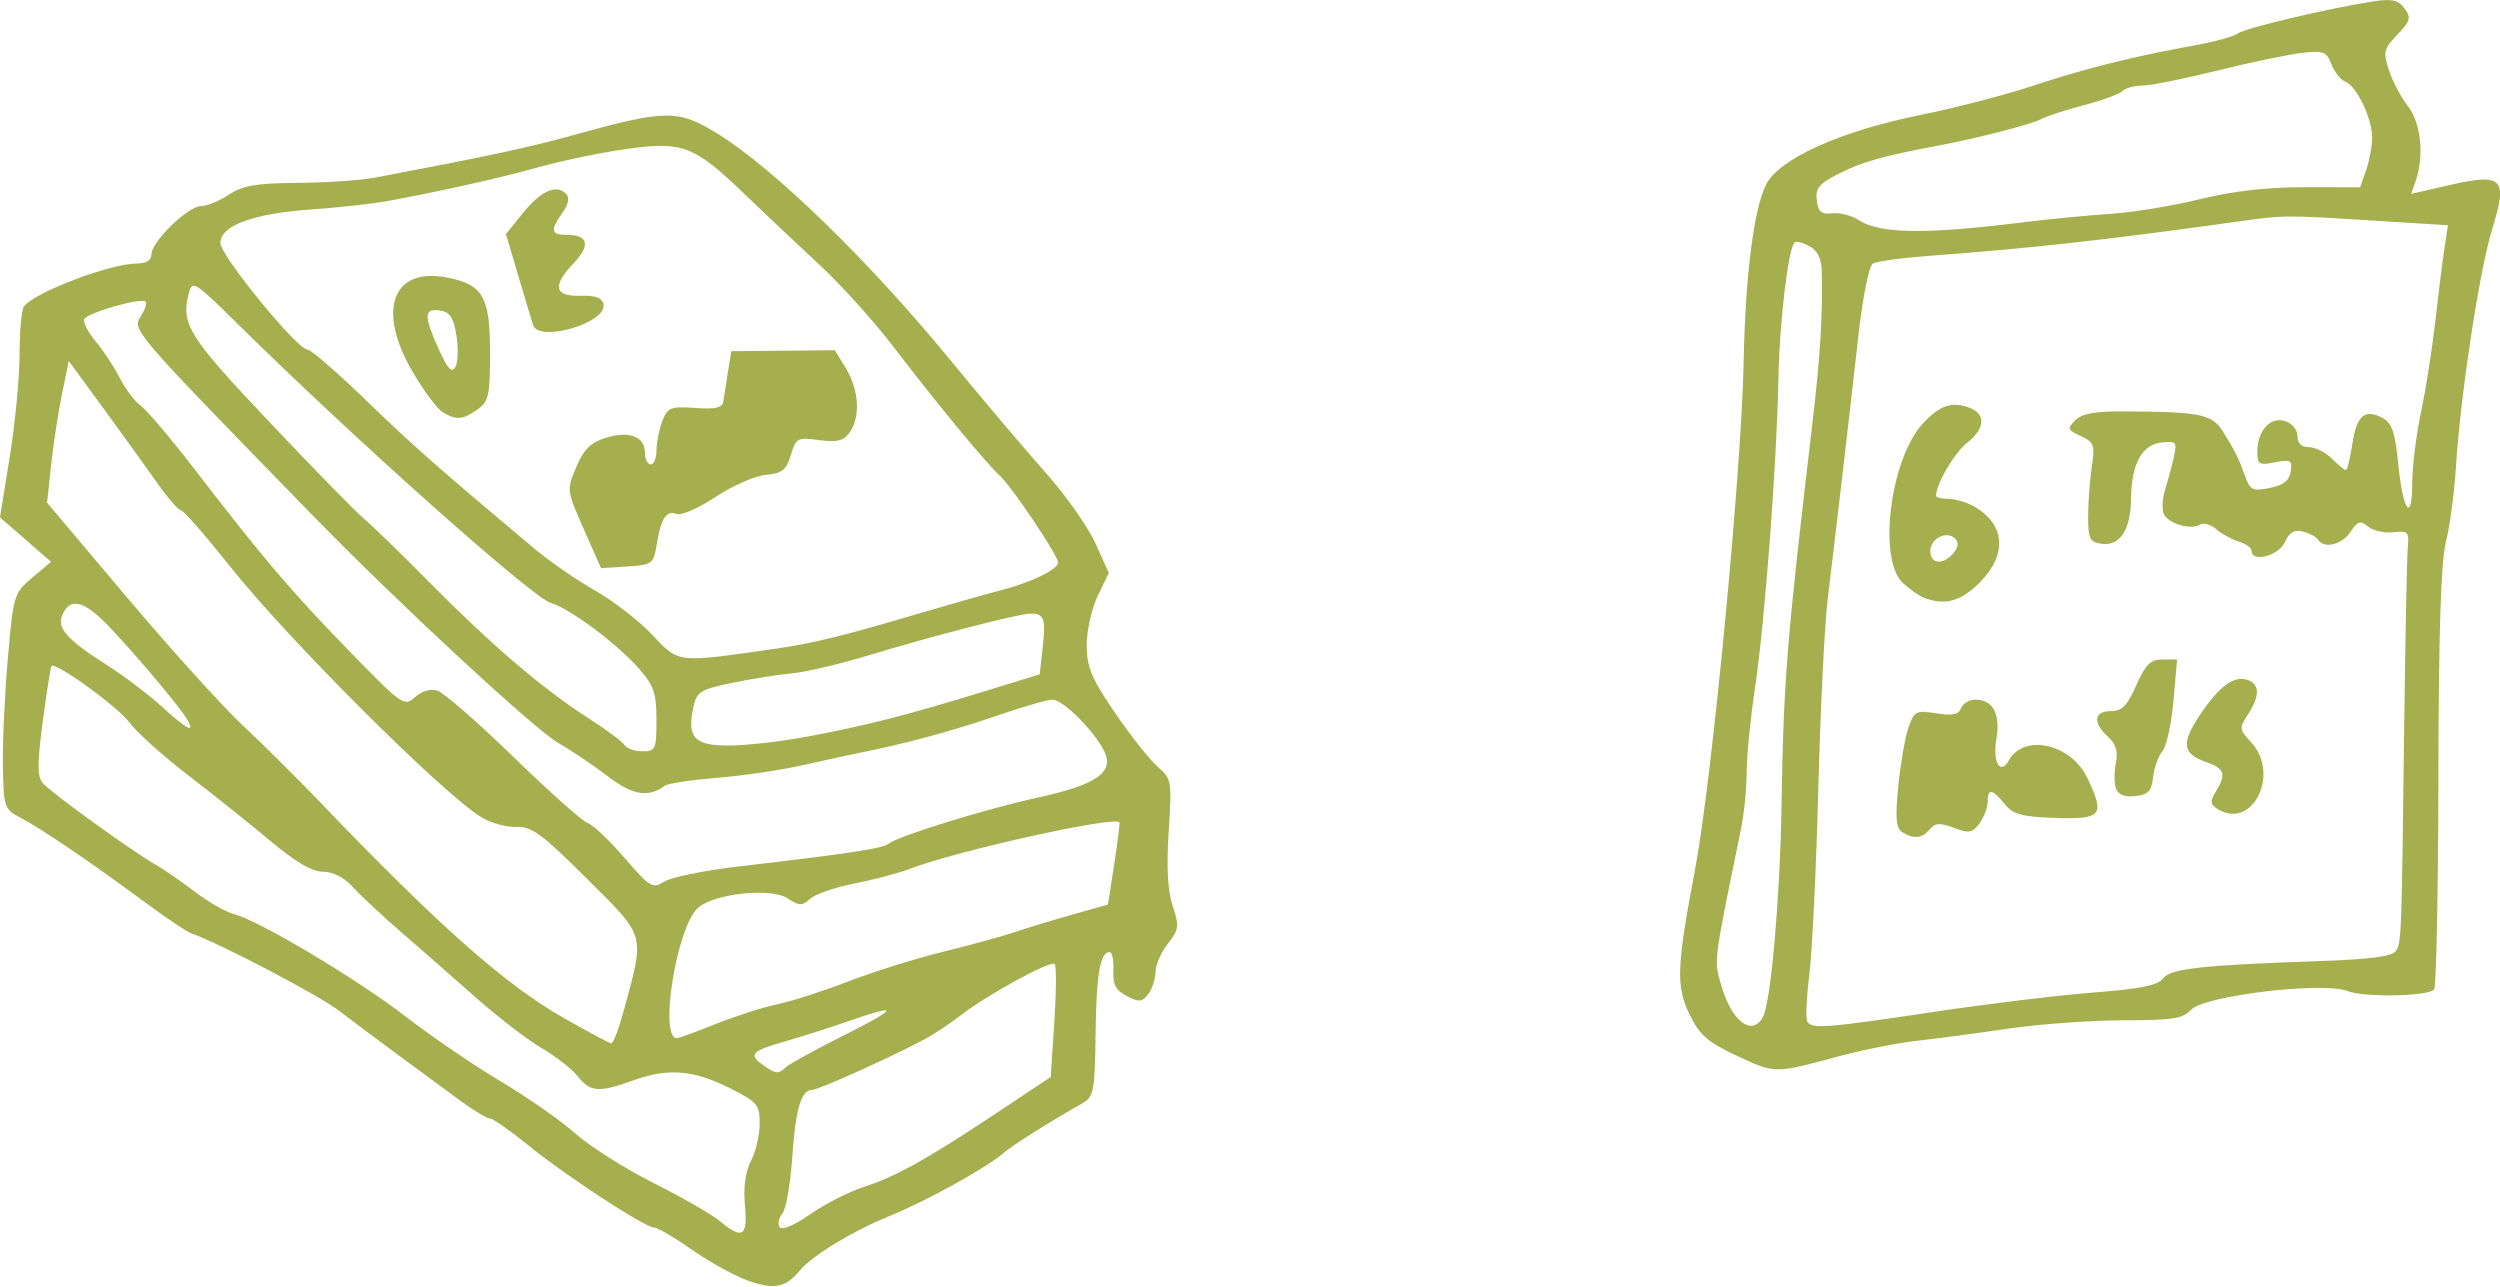
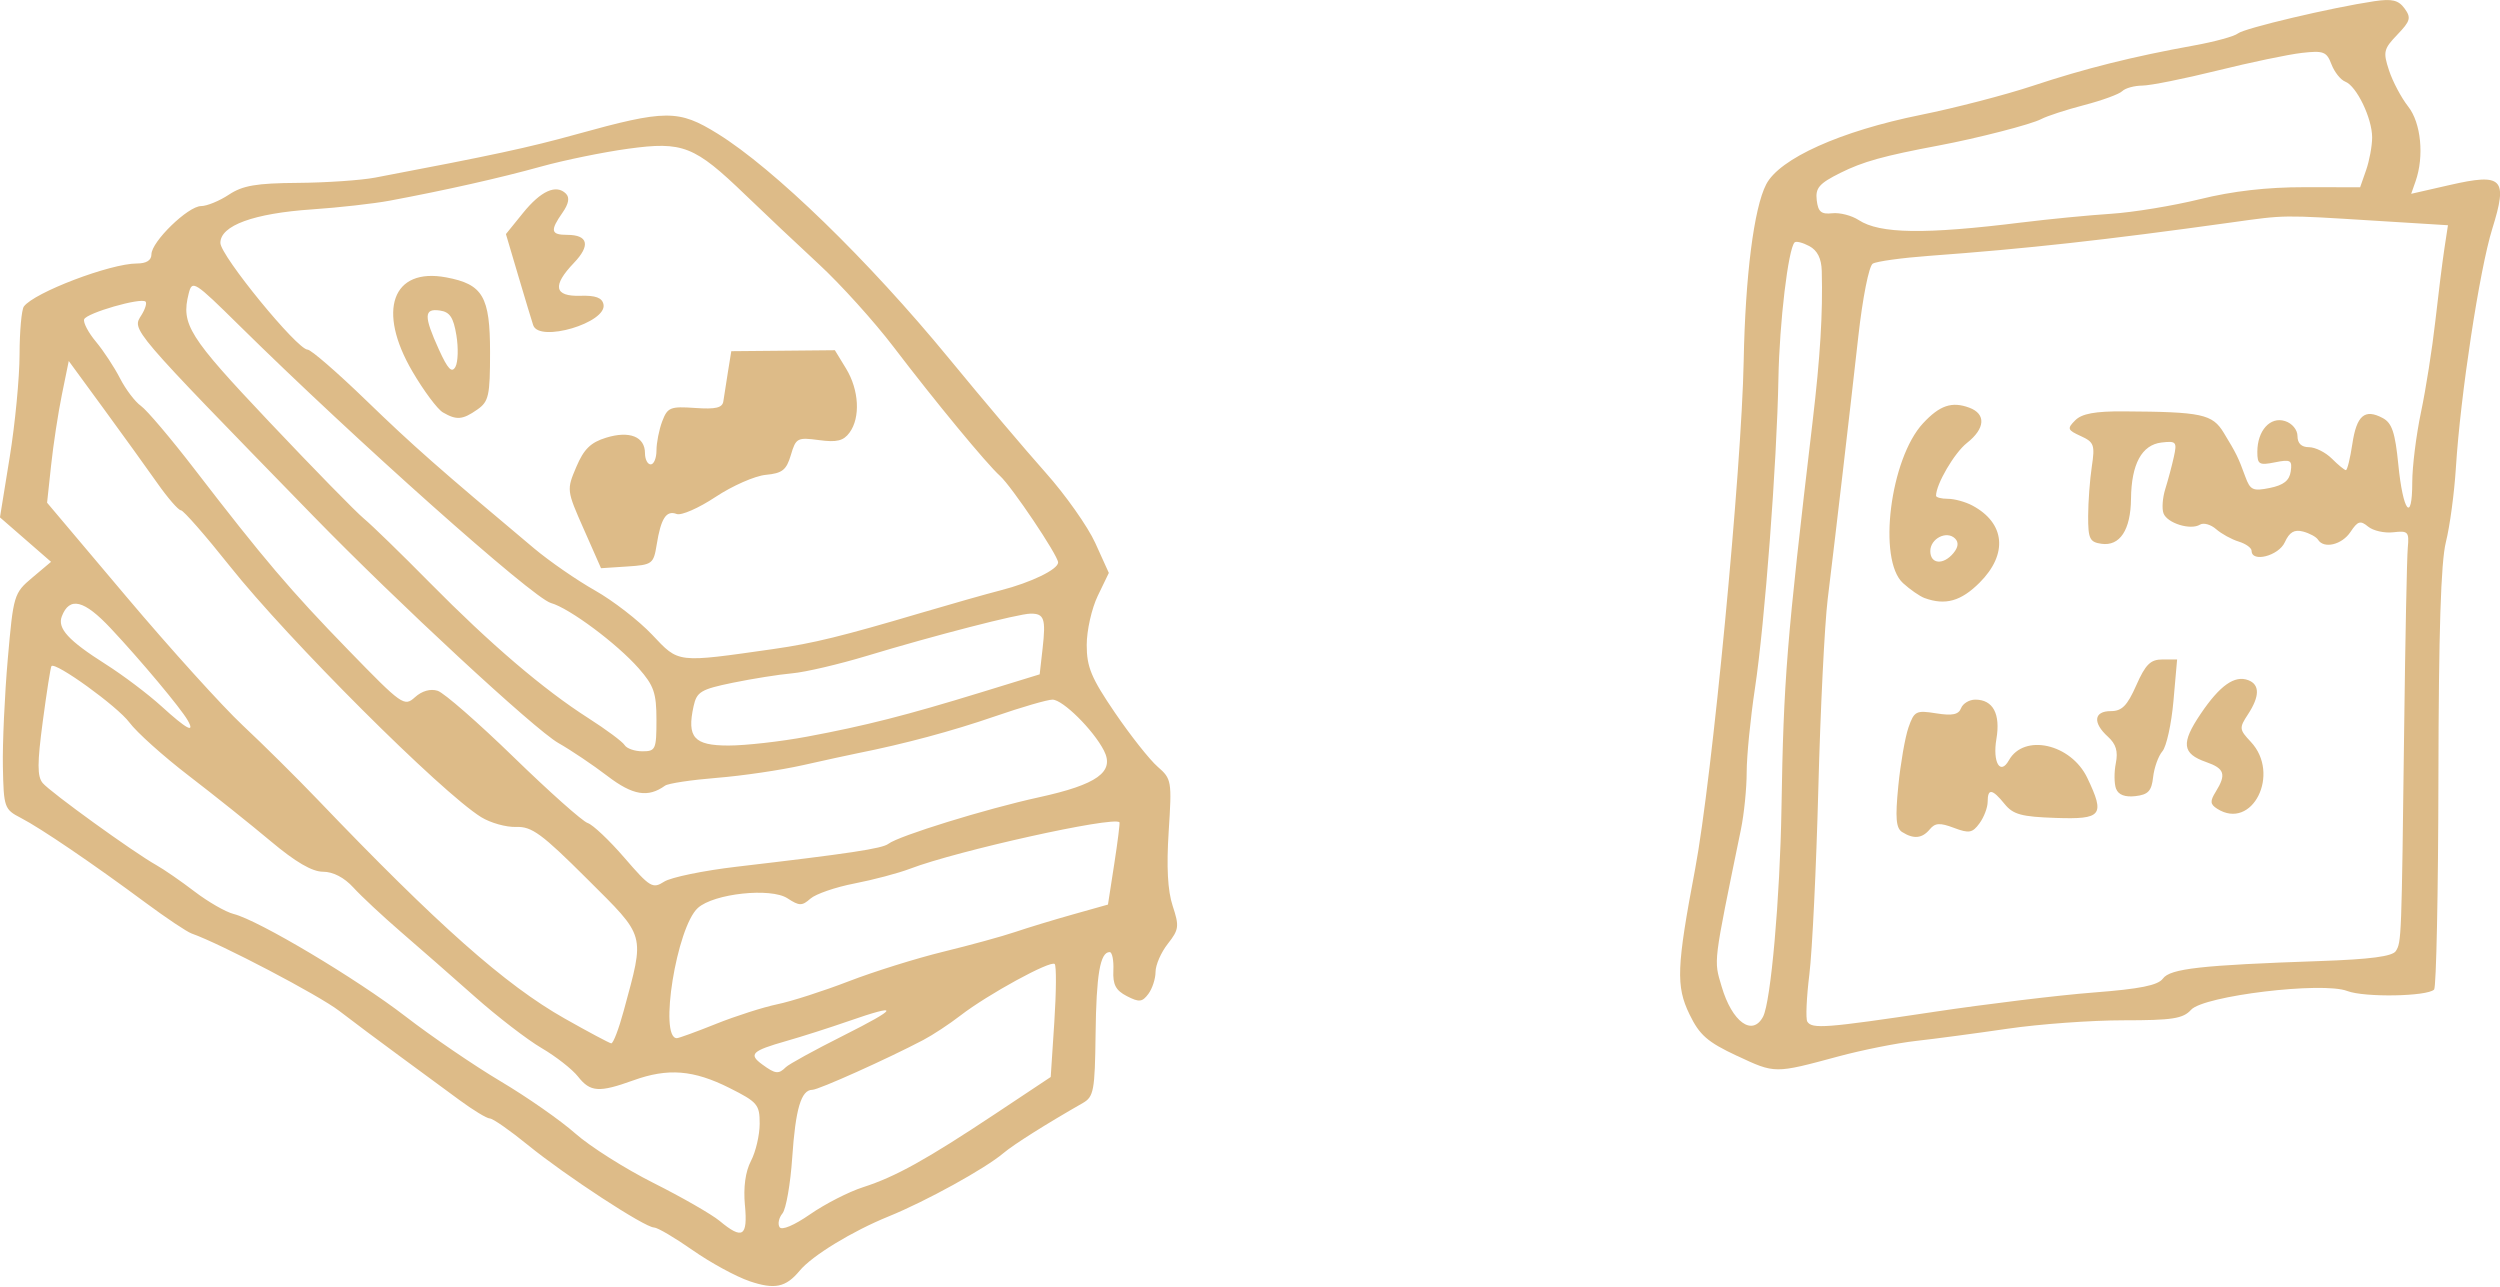
<svg xmlns="http://www.w3.org/2000/svg" width="115.279mm" height="59.301mm" viewBox="0 0 115.279 59.301" version="1.1" id="svg8">
  <defs id="defs2" />
  <g id="layer1" transform="translate(-64.28188,-93.37905)">
    <g id="g847">
-       <path style="fill:#a6af4d;stroke-width:0.265" d="m 98.846,152.457 c -0.621,-0.21 -1.802,-0.853 -2.624,-1.429 -0.822,-0.576 -1.623,-1.047 -1.781,-1.047 -0.424,-6e-5 -4.093,-2.399 -5.819,-3.805 -0.825,-0.672 -1.614,-1.222 -1.752,-1.222 -0.139,0 -0.776,-0.387 -1.416,-0.86 -0.64,-0.473 -1.895,-1.396 -2.789,-2.051 -0.894,-0.655 -2.127,-1.578 -2.741,-2.05 -0.936,-0.721 -5.453,-3.09 -6.805,-3.568 -0.218,-0.077 -1.171,-0.714 -2.117,-1.415 -2.452,-1.817 -4.839,-3.439 -5.758,-3.915 -0.763,-0.395 -0.792,-0.477 -0.829,-2.362 -0.021,-1.074 0.081,-3.311 0.226,-4.971 0.258,-2.952 0.283,-3.034 1.129,-3.747 l 0.866,-0.729 -1.178,-1.025 -1.178,-1.025 0.45,-2.781 c 0.248,-1.529 0.452,-3.657 0.454,-4.729 0.002,-1.072 0.092,-2.067 0.198,-2.213 0.475,-0.647 3.989,-1.984 5.213,-1.984 0.438,0 0.67,-0.147 0.67,-0.423 0,-0.582 1.688,-2.222 2.289,-2.224 0.269,-9.5e-4 0.847,-0.238 1.283,-0.527 0.638,-0.422 1.262,-0.529 3.175,-0.543 1.31,-0.01 2.917,-0.119 3.572,-0.244 5.446,-1.035 7.065,-1.383 9.26,-1.992 4.141,-1.148 4.723,-1.151 6.528,-0.033 2.601,1.611 6.958,5.844 10.67,10.365 1.528,1.861 3.53,4.227 4.449,5.258 0.919,1.03 1.952,2.494 2.296,3.252 l 0.625,1.379 -0.51,1.056 c -0.281,0.581 -0.51,1.601 -0.51,2.268 0,1.017 0.21,1.52 1.301,3.122 0.716,1.05 1.601,2.17 1.968,2.489 0.646,0.562 0.662,0.653 0.511,2.985 -0.106,1.637 -0.047,2.734 0.184,3.435 0.31,0.939 0.29,1.093 -0.225,1.747 -0.311,0.395 -0.565,0.977 -0.565,1.293 0,0.316 -0.149,0.774 -0.331,1.018 -0.284,0.38 -0.425,0.394 -0.992,0.102 -0.513,-0.265 -0.653,-0.53 -0.622,-1.186 0.021,-0.465 -0.055,-0.845 -0.17,-0.845 -0.441,0 -0.617,1.026 -0.65,3.785 -0.032,2.604 -0.084,2.887 -0.588,3.175 -1.698,0.97 -3.192,1.913 -3.658,2.308 -0.845,0.717 -3.568,2.218 -5.292,2.919 -1.684,0.684 -3.532,1.811 -4.107,2.505 -0.64,0.771 -1.15,0.878 -2.314,0.484 z m -0.215,-3.498 c -0.076,-0.837 0.022,-1.555 0.281,-2.051 0.219,-0.42 0.399,-1.19 0.4,-1.712 0.002,-0.88 -0.099,-0.999 -1.387,-1.646 -1.667,-0.836 -2.839,-0.93 -4.432,-0.356 -1.594,0.575 -1.991,0.547 -2.56,-0.175 -0.265,-0.337 -1.021,-0.928 -1.68,-1.313 -0.659,-0.386 -2.041,-1.45 -3.072,-2.365 -1.031,-0.915 -2.565,-2.259 -3.408,-2.986 -0.843,-0.728 -1.832,-1.65 -2.197,-2.051 -0.42,-0.46 -0.934,-0.728 -1.399,-0.728 -0.501,0 -1.266,-0.446 -2.404,-1.401 -0.918,-0.77 -2.624,-2.134 -3.792,-3.03 -1.168,-0.896 -2.397,-1.999 -2.732,-2.451 -0.547,-0.74 -3.418,-2.815 -3.595,-2.599 -0.04,0.049 -0.219,1.194 -0.399,2.545 -0.258,1.934 -0.259,2.54 -0.005,2.846 0.349,0.42 4.201,3.203 5.236,3.782 0.348,0.195 1.144,0.744 1.769,1.222 0.625,0.477 1.435,0.943 1.8,1.034 1.15,0.289 5.675,2.987 7.934,4.73 1.193,0.921 3.165,2.266 4.381,2.989 1.216,0.722 2.764,1.803 3.44,2.402 0.676,0.599 2.3,1.627 3.61,2.285 1.31,0.658 2.679,1.444 3.043,1.746 1.058,0.88 1.302,0.73 1.17,-0.719 z m 5.445,-0.835 c 1.497,-0.481 2.916,-1.269 6.121,-3.398 l 2.535,-1.685 0.166,-2.531 c 0.091,-1.392 0.099,-2.597 0.018,-2.679 -0.184,-0.184 -3.088,1.403 -4.342,2.372 -0.509,0.394 -1.283,0.904 -1.72,1.133 -1.653,0.869 -4.83,2.296 -5.112,2.296 -0.518,0 -0.777,0.872 -0.93,3.132 -0.082,1.213 -0.285,2.369 -0.45,2.568 -0.165,0.199 -0.226,0.484 -0.134,0.632 0.1,0.161 0.669,-0.079 1.412,-0.594 0.685,-0.475 1.781,-1.036 2.436,-1.246 z m -3.559,-5.535 c 0.138,-0.137 1.323,-0.788 2.633,-1.446 2.594,-1.303 2.671,-1.517 0.24,-0.671 -0.859,0.299 -2.14,0.708 -2.847,0.909 -1.598,0.455 -1.757,0.611 -1.112,1.082 0.605,0.442 0.751,0.459 1.087,0.126 z m -7.476,-2.595 c 0.979,-3.616 1.05,-3.359 -1.688,-6.089 -2.089,-2.083 -2.55,-2.421 -3.268,-2.394 -0.46,0.017 -1.187,-0.187 -1.617,-0.453 -1.842,-1.144 -8.903,-8.195 -11.585,-11.569 -1.128,-1.419 -2.145,-2.58 -2.259,-2.58 -0.114,0 -0.606,-0.566 -1.091,-1.257 -0.486,-0.691 -1.603,-2.24 -2.482,-3.442 l -1.599,-2.185 -0.315,1.544 c -0.173,0.849 -0.398,2.319 -0.499,3.267 l -0.185,1.724 3.664,4.342 c 2.015,2.388 4.428,5.056 5.361,5.929 0.933,0.873 2.481,2.407 3.44,3.408 5.548,5.796 8.665,8.559 11.4,10.105 1.091,0.617 2.058,1.133 2.148,1.146 0.09,0.014 0.349,-0.66 0.575,-1.496 z m 4.262,0.596 c 0.908,-0.363 2.179,-0.769 2.823,-0.903 0.645,-0.133 2.125,-0.609 3.289,-1.058 1.164,-0.449 3.129,-1.063 4.366,-1.365 1.237,-0.302 2.725,-0.711 3.307,-0.908 0.582,-0.197 1.784,-0.563 2.671,-0.812 l 1.613,-0.454 0.29,-1.874 c 0.16,-1.031 0.267,-1.896 0.24,-1.922 -0.297,-0.281 -7.478,1.313 -9.652,2.142 -0.54,0.206 -1.696,0.513 -2.569,0.682 -0.873,0.169 -1.786,0.484 -2.028,0.698 -0.389,0.344 -0.514,0.342 -1.058,-0.014 -0.77,-0.504 -3.399,-0.221 -4.134,0.445 -0.977,0.884 -1.803,6.004 -0.969,6.004 0.089,0 0.905,-0.297 1.813,-0.661 z m 0.953,-7.246 c 5.213,-0.61 6.705,-0.835 6.991,-1.055 0.478,-0.368 4.498,-1.611 6.935,-2.144 2.698,-0.59 3.51,-1.173 3.003,-2.158 -0.491,-0.955 -1.898,-2.347 -2.372,-2.347 -0.232,0 -1.429,0.348 -2.66,0.773 -1.965,0.678 -4.173,1.271 -6.34,1.702 -0.364,0.072 -1.492,0.319 -2.508,0.547 -1.016,0.229 -2.802,0.492 -3.969,0.585 -1.167,0.093 -2.241,0.255 -2.387,0.36 -0.786,0.566 -1.488,0.449 -2.658,-0.445 -0.666,-0.509 -1.685,-1.194 -2.265,-1.523 -1.086,-0.617 -7.422,-6.486 -11.294,-10.461 -8.551,-8.78 -8.368,-8.566 -7.925,-9.274 0.17,-0.272 0.254,-0.55 0.187,-0.616 -0.205,-0.203 -2.735,0.527 -2.832,0.817 -0.05,0.149 0.195,0.614 0.545,1.032 0.349,0.418 0.848,1.178 1.109,1.687 0.26,0.509 0.696,1.083 0.967,1.274 0.271,0.192 1.381,1.501 2.465,2.91 3.197,4.154 4.418,5.59 7.11,8.36 2.469,2.54 2.565,2.608 3.061,2.159 0.32,-0.289 0.712,-0.4 1.044,-0.295 0.292,0.093 1.872,1.472 3.51,3.065 1.638,1.593 3.172,2.958 3.408,3.033 0.236,0.075 0.998,0.796 1.694,1.602 1.181,1.368 1.303,1.442 1.834,1.101 0.313,-0.2 1.819,-0.511 3.347,-0.689 z m -3.704,-6.769 c 0,-1.238 -0.117,-1.58 -0.815,-2.374 -1.005,-1.144 -3.202,-2.78 -4.051,-3.016 -0.835,-0.232 -9.037,-7.536 -14.368,-12.795 -2.084,-2.056 -2.175,-2.113 -2.336,-1.472 -0.357,1.421 -0.012,1.969 3.71,5.906 2.037,2.155 4.002,4.164 4.366,4.465 0.364,0.301 1.733,1.632 3.043,2.96 2.797,2.834 5.238,4.92 7.313,6.246 0.821,0.525 1.572,1.083 1.669,1.241 0.097,0.158 0.468,0.287 0.823,0.287 0.606,0 0.646,-0.089 0.646,-1.446 z m 6.94,0.773 c 2.693,-0.503 4.575,-0.982 8.047,-2.049 l 2.684,-0.825 0.136,-1.203 c 0.154,-1.367 0.072,-1.602 -0.557,-1.596 -0.554,0.005 -4.429,1.004 -7.552,1.948 -1.288,0.389 -2.836,0.751 -3.44,0.804 -0.604,0.053 -1.837,0.249 -2.74,0.435 -1.472,0.303 -1.659,0.416 -1.806,1.082 -0.316,1.438 0.017,1.813 1.608,1.813 0.788,0 2.417,-0.184 3.62,-0.409 z m -28.556,-0.756 c -0.318,-0.558 -2.167,-2.767 -3.545,-4.236 -1.234,-1.316 -1.904,-1.48 -2.259,-0.555 -0.212,0.554 0.301,1.114 2.02,2.204 0.8,0.507 1.959,1.381 2.574,1.941 1.167,1.062 1.569,1.277 1.21,0.646 z m 27.04,-3.29 c 1.797,-0.256 3.147,-0.587 6.747,-1.653 1.382,-0.409 3.049,-0.882 3.704,-1.05 1.402,-0.36 2.646,-0.964 2.646,-1.285 0,-0.318 -2.143,-3.509 -2.681,-3.992 -0.615,-0.552 -2.99,-3.431 -4.912,-5.953 -0.887,-1.164 -2.429,-2.872 -3.426,-3.795 -0.997,-0.923 -2.528,-2.366 -3.401,-3.208 -2.352,-2.266 -2.879,-2.474 -5.403,-2.129 -1.143,0.156 -2.95,0.526 -4.016,0.822 -1.908,0.529 -4.387,1.087 -6.986,1.574 -0.728,0.136 -2.335,0.317 -3.572,0.401 -2.697,0.183 -4.234,0.745 -4.232,1.546 0.001,0.587 3.544,4.921 4.022,4.921 0.155,0 1.366,1.05 2.693,2.334 2.169,2.099 3.358,3.146 7.745,6.826 0.715,0.6 1.98,1.474 2.812,1.944 0.832,0.47 2.019,1.388 2.637,2.042 1.249,1.32 1.091,1.301 5.622,0.656 z m -8.776,-5.524 c -0.791,-1.79 -0.793,-1.81 -0.344,-2.868 0.349,-0.823 0.663,-1.13 1.377,-1.349 1.079,-0.331 1.79,-0.047 1.79,0.716 0,0.284 0.119,0.516 0.265,0.516 0.146,0 0.265,-0.29 0.265,-0.644 0,-0.354 0.12,-0.959 0.266,-1.345 0.244,-0.641 0.372,-0.693 1.514,-0.613 0.954,0.067 1.261,-0.006 1.304,-0.309 0.031,-0.218 0.126,-0.827 0.211,-1.353 l 0.155,-0.956 2.388,-0.022 2.388,-0.023 0.516,0.846 c 0.6,0.985 0.67,2.257 0.161,2.953 -0.28,0.382 -0.584,0.457 -1.409,0.346 -0.997,-0.134 -1.066,-0.098 -1.297,0.687 -0.204,0.693 -0.394,0.843 -1.157,0.915 -0.502,0.048 -1.545,0.507 -2.318,1.02 -0.773,0.513 -1.579,0.866 -1.791,0.785 -0.477,-0.183 -0.725,0.196 -0.92,1.407 -0.145,0.897 -0.2,0.938 -1.359,1.014 l -1.209,0.079 -0.796,-1.803 z m -6.496,-5.383 c -0.251,-0.146 -0.882,-0.993 -1.402,-1.881 -1.65,-2.814 -0.934,-4.811 1.557,-4.344 1.69,0.317 2.02,0.881 2.02,3.449 0,2.009 -0.059,2.276 -0.588,2.646 -0.679,0.475 -0.956,0.498 -1.587,0.13 z m 0.623,-3.555 c -0.136,-0.828 -0.303,-1.077 -0.766,-1.143 -0.735,-0.105 -0.743,0.255 -0.039,1.804 0.41,0.901 0.594,1.094 0.76,0.794 0.121,-0.218 0.141,-0.873 0.045,-1.455 z m 3.542,-0.463 c -0.061,-0.182 -0.369,-1.202 -0.685,-2.267 l -0.573,-1.937 0.788,-0.974 c 0.826,-1.021 1.531,-1.338 1.98,-0.889 0.18,0.18 0.127,0.467 -0.16,0.877 -0.581,0.829 -0.539,1.022 0.218,1.022 0.966,0 1.083,0.485 0.309,1.293 -1.008,1.052 -0.911,1.553 0.293,1.516 0.709,-0.022 1.008,0.089 1.071,0.397 0.173,0.843 -2.967,1.776 -3.24,0.962 z m 55.51,33.69 c -1.365,-0.64 -1.728,-0.957 -2.192,-1.916 -0.63,-1.3 -0.596,-2.169 0.261,-6.705 0.778,-4.119 2.144,-18.407 2.238,-23.416 0.074,-3.929 0.472,-7.057 1.037,-8.149 0.617,-1.194 3.428,-2.457 7.132,-3.205 1.579,-0.319 3.901,-0.921 5.159,-1.339 2.417,-0.801 4.615,-1.351 7.448,-1.863 0.946,-0.171 1.852,-0.42 2.014,-0.553 0.294,-0.241 4.335,-1.196 6.294,-1.487 0.815,-0.121 1.108,-0.05 1.39,0.335 0.313,0.428 0.271,0.578 -0.333,1.208 -0.633,0.661 -0.665,0.796 -0.382,1.652 0.169,0.513 0.566,1.261 0.882,1.663 0.594,0.755 0.745,2.295 0.34,3.449 l -0.202,0.575 1.774,-0.405 c 2.454,-0.56 2.692,-0.315 1.964,2.023 -0.586,1.882 -1.469,7.684 -1.675,10.999 -0.073,1.169 -0.28,2.717 -0.462,3.44 -0.232,0.923 -0.334,4.159 -0.345,10.882 -0.008,5.263 -0.098,9.652 -0.199,9.754 -0.32,0.321 -3.221,0.37 -4.003,0.067 -1.14,-0.441 -6.617,0.217 -7.203,0.866 -0.37,0.409 -0.857,0.485 -3.123,0.485 -1.476,-10e-6 -3.875,0.174 -5.33,0.387 -1.455,0.213 -3.36,0.467 -4.233,0.564 -0.873,0.098 -2.48,0.418 -3.572,0.713 -2.96,0.799 -2.918,0.799 -4.678,-0.026 z m 1.201,-1.808 c 0.357,-0.673 0.781,-5.47 0.848,-9.591 0.098,-5.988 0.23,-7.63 1.437,-17.859 0.353,-2.991 0.473,-4.971 0.421,-6.936 -0.015,-0.576 -0.201,-0.946 -0.574,-1.146 -0.303,-0.162 -0.608,-0.239 -0.678,-0.17 -0.294,0.294 -0.7,3.696 -0.746,6.267 -0.071,3.908 -0.632,11.308 -1.083,14.299 -0.21,1.389 -0.381,3.129 -0.381,3.866 0,0.738 -0.119,1.923 -0.265,2.634 -1.293,6.303 -1.256,6 -0.89,7.245 0.481,1.639 1.419,2.321 1.912,1.39 z m 7.843,-0.216 c 2.474,-0.371 5.8,-0.775 7.392,-0.897 2.147,-0.165 2.974,-0.331 3.201,-0.642 0.337,-0.462 1.763,-0.621 7.239,-0.809 2.322,-0.08 3.345,-0.214 3.502,-0.461 0.26,-0.41 0.265,-0.529 0.385,-10.27 0.051,-4.147 0.126,-7.898 0.167,-8.334 0.068,-0.728 0.012,-0.787 -0.668,-0.707 -0.408,0.048 -0.93,-0.07 -1.161,-0.261 -0.356,-0.295 -0.478,-0.259 -0.812,0.244 -0.394,0.594 -1.23,0.794 -1.499,0.359 -0.079,-0.128 -0.391,-0.297 -0.692,-0.376 -0.402,-0.105 -0.626,0.027 -0.84,0.497 -0.285,0.625 -1.53,0.945 -1.53,0.394 0,-0.136 -0.268,-0.328 -0.595,-0.428 -0.327,-0.1 -0.796,-0.358 -1.042,-0.573 -0.245,-0.215 -0.58,-0.309 -0.743,-0.208 -0.433,0.268 -1.507,-0.064 -1.681,-0.518 -0.083,-0.215 -0.046,-0.722 0.081,-1.127 0.127,-0.404 0.305,-1.071 0.395,-1.481 0.152,-0.691 0.11,-0.74 -0.567,-0.661 -0.912,0.106 -1.393,0.993 -1.409,2.598 -0.015,1.435 -0.513,2.192 -1.363,2.072 -0.542,-0.077 -0.616,-0.231 -0.613,-1.278 0.002,-0.655 0.078,-1.683 0.169,-2.286 0.15,-0.993 0.103,-1.124 -0.509,-1.403 -0.617,-0.281 -0.639,-0.344 -0.254,-0.729 0.305,-0.305 0.917,-0.418 2.226,-0.41 3.624,0.022 4.096,0.123 4.623,0.991 0.584,0.96 0.666,1.128 0.992,2.021 0.227,0.621 0.351,0.678 1.132,0.519 0.633,-0.129 0.901,-0.341 0.962,-0.761 0.075,-0.52 -0.003,-0.565 -0.728,-0.42 -0.728,0.146 -0.812,0.096 -0.812,-0.482 0,-0.98 0.592,-1.639 1.277,-1.421 0.329,0.104 0.575,0.401 0.575,0.694 0,0.335 0.183,0.511 0.529,0.511 0.291,0 0.767,0.238 1.058,0.529 0.291,0.291 0.581,0.529 0.645,0.529 0.064,0 0.198,-0.545 0.298,-1.212 0.197,-1.316 0.572,-1.633 1.402,-1.189 0.425,0.228 0.571,0.664 0.717,2.143 0.215,2.181 0.643,2.726 0.643,0.82 0,-0.727 0.182,-2.187 0.405,-3.245 0.223,-1.058 0.519,-2.941 0.658,-4.184 0.139,-1.243 0.328,-2.748 0.418,-3.343 l 0.165,-1.083 -3.403,-0.211 c -4.283,-0.266 -4.06,-0.269 -6.578,0.082 -5.846,0.814 -9.409,1.208 -13.936,1.54 -1.262,0.093 -2.435,0.255 -2.607,0.361 -0.175,0.108 -0.466,1.573 -0.663,3.336 -0.403,3.602 -1.038,9.049 -1.415,12.139 -0.142,1.164 -0.336,5.093 -0.431,8.731 -0.095,3.638 -0.281,7.491 -0.413,8.562 -0.132,1.071 -0.175,2.054 -0.095,2.183 0.214,0.347 0.855,0.297 5.802,-0.444 z m -1.426,-8.293 c -0.288,-0.182 -0.327,-0.643 -0.182,-2.122 0.102,-1.039 0.314,-2.255 0.469,-2.702 0.265,-0.759 0.349,-0.802 1.278,-0.654 0.745,0.119 1.033,0.06 1.147,-0.236 0.084,-0.218 0.379,-0.396 0.657,-0.396 0.818,0 1.169,0.656 0.973,1.816 -0.182,1.076 0.178,1.691 0.575,0.983 0.7,-1.251 2.867,-0.763 3.619,0.815 0.823,1.727 0.676,1.913 -1.458,1.841 -1.579,-0.053 -1.965,-0.158 -2.358,-0.643 -0.571,-0.705 -0.781,-0.732 -0.781,-0.101 0,0.263 -0.169,0.71 -0.376,0.992 -0.326,0.446 -0.481,0.474 -1.18,0.21 -0.646,-0.244 -0.866,-0.231 -1.112,0.066 -0.351,0.424 -0.744,0.463 -1.271,0.129 z m 14.523,-1.078 c -0.327,-0.208 -0.339,-0.346 -0.066,-0.786 0.496,-0.8 0.409,-1.07 -0.442,-1.367 -1.112,-0.388 -1.168,-0.869 -0.258,-2.217 0.889,-1.318 1.571,-1.8 2.202,-1.558 0.534,0.205 0.528,0.744 -0.018,1.577 -0.41,0.626 -0.403,0.695 0.132,1.265 1.389,1.478 0.065,4.114 -1.551,3.086 z m -4.663,-0.921 c -0.089,-0.233 -0.094,-0.763 -0.011,-1.179 0.11,-0.549 0.009,-0.884 -0.365,-1.223 -0.711,-0.644 -0.651,-1.179 0.132,-1.179 0.515,0 0.758,-0.246 1.176,-1.191 0.427,-0.964 0.655,-1.191 1.205,-1.191 h 0.678 l -0.169,1.918 c -0.093,1.055 -0.322,2.097 -0.509,2.315 -0.187,0.218 -0.379,0.754 -0.428,1.191 -0.071,0.643 -0.227,0.81 -0.817,0.878 -0.481,0.055 -0.784,-0.06 -0.891,-0.339 z m -8.831,-8.795 c -0.218,-0.08 -0.665,-0.389 -0.992,-0.687 -1.179,-1.072 -0.596,-5.736 0.922,-7.371 0.769,-0.828 1.328,-1.017 2.131,-0.721 0.784,0.29 0.739,0.963 -0.108,1.629 -0.576,0.453 -1.423,1.901 -1.423,2.433 0,0.077 0.246,0.141 0.547,0.141 0.301,0 0.807,0.139 1.124,0.308 1.518,0.808 1.655,2.24 0.34,3.555 -0.86,0.86 -1.582,1.063 -2.54,0.713 z m 1.332,-2.073 c 0.224,-0.269 0.25,-0.497 0.077,-0.67 -0.385,-0.385 -1.144,-0.002 -1.144,0.577 0,0.604 0.6,0.657 1.068,0.093 z m 3.166,-15.247 c 1.237,-0.154 3.082,-0.333 4.101,-0.399 1.019,-0.066 2.864,-0.369 4.101,-0.674 1.512,-0.373 3.091,-0.554 4.817,-0.552 l 2.568,0.003 0.277,-0.793 c 0.152,-0.436 0.277,-1.114 0.277,-1.507 0,-0.882 -0.718,-2.37 -1.24,-2.57 -0.213,-0.082 -0.5,-0.442 -0.636,-0.801 -0.222,-0.584 -0.365,-0.638 -1.369,-0.524 -0.617,0.07 -2.371,0.437 -3.899,0.815 -1.528,0.378 -3.082,0.69 -3.453,0.692 -0.371,0.003 -0.788,0.118 -0.926,0.256 -0.138,0.138 -0.927,0.427 -1.754,0.642 -0.826,0.215 -1.719,0.506 -1.984,0.647 -0.452,0.241 -2.939,0.882 -4.715,1.216 -2.561,0.482 -3.503,0.744 -4.548,1.266 -0.975,0.487 -1.152,0.692 -1.087,1.256 0.063,0.538 0.207,0.66 0.714,0.604 0.35,-0.039 0.899,0.103 1.222,0.314 0.971,0.636 3.052,0.666 7.535,0.108 z" id="path849" />
+       <path style="fill:#ddbb88;stroke-width:0.265" d="m 98.846,152.457 c -0.621,-0.21 -1.802,-0.853 -2.624,-1.429 -0.822,-0.576 -1.623,-1.047 -1.781,-1.047 -0.424,-6e-5 -4.093,-2.399 -5.819,-3.805 -0.825,-0.672 -1.614,-1.222 -1.752,-1.222 -0.139,0 -0.776,-0.387 -1.416,-0.86 -0.64,-0.473 -1.895,-1.396 -2.789,-2.051 -0.894,-0.655 -2.127,-1.578 -2.741,-2.05 -0.936,-0.721 -5.453,-3.09 -6.805,-3.568 -0.218,-0.077 -1.171,-0.714 -2.117,-1.415 -2.452,-1.817 -4.839,-3.439 -5.758,-3.915 -0.763,-0.395 -0.792,-0.477 -0.829,-2.362 -0.021,-1.074 0.081,-3.311 0.226,-4.971 0.258,-2.952 0.283,-3.034 1.129,-3.747 l 0.866,-0.729 -1.178,-1.025 -1.178,-1.025 0.45,-2.781 c 0.248,-1.529 0.452,-3.657 0.454,-4.729 0.002,-1.072 0.092,-2.067 0.198,-2.213 0.475,-0.647 3.989,-1.984 5.213,-1.984 0.438,0 0.67,-0.147 0.67,-0.423 0,-0.582 1.688,-2.222 2.289,-2.224 0.269,-9.5e-4 0.847,-0.238 1.283,-0.527 0.638,-0.422 1.262,-0.529 3.175,-0.543 1.31,-0.01 2.917,-0.119 3.572,-0.244 5.446,-1.035 7.065,-1.383 9.26,-1.992 4.141,-1.148 4.723,-1.151 6.528,-0.033 2.601,1.611 6.958,5.844 10.67,10.365 1.528,1.861 3.53,4.227 4.449,5.258 0.919,1.03 1.952,2.494 2.296,3.252 l 0.625,1.379 -0.51,1.056 c -0.281,0.581 -0.51,1.601 -0.51,2.268 0,1.017 0.21,1.52 1.301,3.122 0.716,1.05 1.601,2.17 1.968,2.489 0.646,0.562 0.662,0.653 0.511,2.985 -0.106,1.637 -0.047,2.734 0.184,3.435 0.31,0.939 0.29,1.093 -0.225,1.747 -0.311,0.395 -0.565,0.977 -0.565,1.293 0,0.316 -0.149,0.774 -0.331,1.018 -0.284,0.38 -0.425,0.394 -0.992,0.102 -0.513,-0.265 -0.653,-0.53 -0.622,-1.186 0.021,-0.465 -0.055,-0.845 -0.17,-0.845 -0.441,0 -0.617,1.026 -0.65,3.785 -0.032,2.604 -0.084,2.887 -0.588,3.175 -1.698,0.97 -3.192,1.913 -3.658,2.308 -0.845,0.717 -3.568,2.218 -5.292,2.919 -1.684,0.684 -3.532,1.811 -4.107,2.505 -0.64,0.771 -1.15,0.878 -2.314,0.484 z m -0.215,-3.498 c -0.076,-0.837 0.022,-1.555 0.281,-2.051 0.219,-0.42 0.399,-1.19 0.4,-1.712 0.002,-0.88 -0.099,-0.999 -1.387,-1.646 -1.667,-0.836 -2.839,-0.93 -4.432,-0.356 -1.594,0.575 -1.991,0.547 -2.56,-0.175 -0.265,-0.337 -1.021,-0.928 -1.68,-1.313 -0.659,-0.386 -2.041,-1.45 -3.072,-2.365 -1.031,-0.915 -2.565,-2.259 -3.408,-2.986 -0.843,-0.728 -1.832,-1.65 -2.197,-2.051 -0.42,-0.46 -0.934,-0.728 -1.399,-0.728 -0.501,0 -1.266,-0.446 -2.404,-1.401 -0.918,-0.77 -2.624,-2.134 -3.792,-3.03 -1.168,-0.896 -2.397,-1.999 -2.732,-2.451 -0.547,-0.74 -3.418,-2.815 -3.595,-2.599 -0.04,0.049 -0.219,1.194 -0.399,2.545 -0.258,1.934 -0.259,2.54 -0.005,2.846 0.349,0.42 4.201,3.203 5.236,3.782 0.348,0.195 1.144,0.744 1.769,1.222 0.625,0.477 1.435,0.943 1.8,1.034 1.15,0.289 5.675,2.987 7.934,4.73 1.193,0.921 3.165,2.266 4.381,2.989 1.216,0.722 2.764,1.803 3.44,2.402 0.676,0.599 2.3,1.627 3.61,2.285 1.31,0.658 2.679,1.444 3.043,1.746 1.058,0.88 1.302,0.73 1.17,-0.719 z m 5.445,-0.835 c 1.497,-0.481 2.916,-1.269 6.121,-3.398 l 2.535,-1.685 0.166,-2.531 c 0.091,-1.392 0.099,-2.597 0.018,-2.679 -0.184,-0.184 -3.088,1.403 -4.342,2.372 -0.509,0.394 -1.283,0.904 -1.72,1.133 -1.653,0.869 -4.83,2.296 -5.112,2.296 -0.518,0 -0.777,0.872 -0.93,3.132 -0.082,1.213 -0.285,2.369 -0.45,2.568 -0.165,0.199 -0.226,0.484 -0.134,0.632 0.1,0.161 0.669,-0.079 1.412,-0.594 0.685,-0.475 1.781,-1.036 2.436,-1.246 z m -3.559,-5.535 c 0.138,-0.137 1.323,-0.788 2.633,-1.446 2.594,-1.303 2.671,-1.517 0.24,-0.671 -0.859,0.299 -2.14,0.708 -2.847,0.909 -1.598,0.455 -1.757,0.611 -1.112,1.082 0.605,0.442 0.751,0.459 1.087,0.126 z m -7.476,-2.595 c 0.979,-3.616 1.05,-3.359 -1.688,-6.089 -2.089,-2.083 -2.55,-2.421 -3.268,-2.394 -0.46,0.017 -1.187,-0.187 -1.617,-0.453 -1.842,-1.144 -8.903,-8.195 -11.585,-11.569 -1.128,-1.419 -2.145,-2.58 -2.259,-2.58 -0.114,0 -0.606,-0.566 -1.091,-1.257 -0.486,-0.691 -1.603,-2.24 -2.482,-3.442 l -1.599,-2.185 -0.315,1.544 c -0.173,0.849 -0.398,2.319 -0.499,3.267 l -0.185,1.724 3.664,4.342 c 2.015,2.388 4.428,5.056 5.361,5.929 0.933,0.873 2.481,2.407 3.44,3.408 5.548,5.796 8.665,8.559 11.4,10.105 1.091,0.617 2.058,1.133 2.148,1.146 0.09,0.014 0.349,-0.66 0.575,-1.496 z m 4.262,0.596 c 0.908,-0.363 2.179,-0.769 2.823,-0.903 0.645,-0.133 2.125,-0.609 3.289,-1.058 1.164,-0.449 3.129,-1.063 4.366,-1.365 1.237,-0.302 2.725,-0.711 3.307,-0.908 0.582,-0.197 1.784,-0.563 2.671,-0.812 l 1.613,-0.454 0.29,-1.874 c 0.16,-1.031 0.267,-1.896 0.24,-1.922 -0.297,-0.281 -7.478,1.313 -9.652,2.142 -0.54,0.206 -1.696,0.513 -2.569,0.682 -0.873,0.169 -1.786,0.484 -2.028,0.698 -0.389,0.344 -0.514,0.342 -1.058,-0.014 -0.77,-0.504 -3.399,-0.221 -4.134,0.445 -0.977,0.884 -1.803,6.004 -0.969,6.004 0.089,0 0.905,-0.297 1.813,-0.661 z m 0.953,-7.246 c 5.213,-0.61 6.705,-0.835 6.991,-1.055 0.478,-0.368 4.498,-1.611 6.935,-2.144 2.698,-0.59 3.51,-1.173 3.003,-2.158 -0.491,-0.955 -1.898,-2.347 -2.372,-2.347 -0.232,0 -1.429,0.348 -2.66,0.773 -1.965,0.678 -4.173,1.271 -6.34,1.702 -0.364,0.072 -1.492,0.319 -2.508,0.547 -1.016,0.229 -2.802,0.492 -3.969,0.585 -1.167,0.093 -2.241,0.255 -2.387,0.36 -0.786,0.566 -1.488,0.449 -2.658,-0.445 -0.666,-0.509 -1.685,-1.194 -2.265,-1.523 -1.086,-0.617 -7.422,-6.486 -11.294,-10.461 -8.551,-8.78 -8.368,-8.566 -7.925,-9.274 0.17,-0.272 0.254,-0.55 0.187,-0.616 -0.205,-0.203 -2.735,0.527 -2.832,0.817 -0.05,0.149 0.195,0.614 0.545,1.032 0.349,0.418 0.848,1.178 1.109,1.687 0.26,0.509 0.696,1.083 0.967,1.274 0.271,0.192 1.381,1.501 2.465,2.91 3.197,4.154 4.418,5.59 7.11,8.36 2.469,2.54 2.565,2.608 3.061,2.159 0.32,-0.289 0.712,-0.4 1.044,-0.295 0.292,0.093 1.872,1.472 3.51,3.065 1.638,1.593 3.172,2.958 3.408,3.033 0.236,0.075 0.998,0.796 1.694,1.602 1.181,1.368 1.303,1.442 1.834,1.101 0.313,-0.2 1.819,-0.511 3.347,-0.689 z m -3.704,-6.769 c 0,-1.238 -0.117,-1.58 -0.815,-2.374 -1.005,-1.144 -3.202,-2.78 -4.051,-3.016 -0.835,-0.232 -9.037,-7.536 -14.368,-12.795 -2.084,-2.056 -2.175,-2.113 -2.336,-1.472 -0.357,1.421 -0.012,1.969 3.71,5.906 2.037,2.155 4.002,4.164 4.366,4.465 0.364,0.301 1.733,1.632 3.043,2.96 2.797,2.834 5.238,4.92 7.313,6.246 0.821,0.525 1.572,1.083 1.669,1.241 0.097,0.158 0.468,0.287 0.823,0.287 0.606,0 0.646,-0.089 0.646,-1.446 z m 6.94,0.773 c 2.693,-0.503 4.575,-0.982 8.047,-2.049 l 2.684,-0.825 0.136,-1.203 c 0.154,-1.367 0.072,-1.602 -0.557,-1.596 -0.554,0.005 -4.429,1.004 -7.552,1.948 -1.288,0.389 -2.836,0.751 -3.44,0.804 -0.604,0.053 -1.837,0.249 -2.74,0.435 -1.472,0.303 -1.659,0.416 -1.806,1.082 -0.316,1.438 0.017,1.813 1.608,1.813 0.788,0 2.417,-0.184 3.62,-0.409 z m -28.556,-0.756 c -0.318,-0.558 -2.167,-2.767 -3.545,-4.236 -1.234,-1.316 -1.904,-1.48 -2.259,-0.555 -0.212,0.554 0.301,1.114 2.02,2.204 0.8,0.507 1.959,1.381 2.574,1.941 1.167,1.062 1.569,1.277 1.21,0.646 z m 27.04,-3.29 c 1.797,-0.256 3.147,-0.587 6.747,-1.653 1.382,-0.409 3.049,-0.882 3.704,-1.05 1.402,-0.36 2.646,-0.964 2.646,-1.285 0,-0.318 -2.143,-3.509 -2.681,-3.992 -0.615,-0.552 -2.99,-3.431 -4.912,-5.953 -0.887,-1.164 -2.429,-2.872 -3.426,-3.795 -0.997,-0.923 -2.528,-2.366 -3.401,-3.208 -2.352,-2.266 -2.879,-2.474 -5.403,-2.129 -1.143,0.156 -2.95,0.526 -4.016,0.822 -1.908,0.529 -4.387,1.087 -6.986,1.574 -0.728,0.136 -2.335,0.317 -3.572,0.401 -2.697,0.183 -4.234,0.745 -4.232,1.546 0.001,0.587 3.544,4.921 4.022,4.921 0.155,0 1.366,1.05 2.693,2.334 2.169,2.099 3.358,3.146 7.745,6.826 0.715,0.6 1.98,1.474 2.812,1.944 0.832,0.47 2.019,1.388 2.637,2.042 1.249,1.32 1.091,1.301 5.622,0.656 z m -8.776,-5.524 c -0.791,-1.79 -0.793,-1.81 -0.344,-2.868 0.349,-0.823 0.663,-1.13 1.377,-1.349 1.079,-0.331 1.79,-0.047 1.79,0.716 0,0.284 0.119,0.516 0.265,0.516 0.146,0 0.265,-0.29 0.265,-0.644 0,-0.354 0.12,-0.959 0.266,-1.345 0.244,-0.641 0.372,-0.693 1.514,-0.613 0.954,0.067 1.261,-0.006 1.304,-0.309 0.031,-0.218 0.126,-0.827 0.211,-1.353 l 0.155,-0.956 2.388,-0.022 2.388,-0.023 0.516,0.846 c 0.6,0.985 0.67,2.257 0.161,2.953 -0.28,0.382 -0.584,0.457 -1.409,0.346 -0.997,-0.134 -1.066,-0.098 -1.297,0.687 -0.204,0.693 -0.394,0.843 -1.157,0.915 -0.502,0.048 -1.545,0.507 -2.318,1.02 -0.773,0.513 -1.579,0.866 -1.791,0.785 -0.477,-0.183 -0.725,0.196 -0.92,1.407 -0.145,0.897 -0.2,0.938 -1.359,1.014 l -1.209,0.079 -0.796,-1.803 z m -6.496,-5.383 c -0.251,-0.146 -0.882,-0.993 -1.402,-1.881 -1.65,-2.814 -0.934,-4.811 1.557,-4.344 1.69,0.317 2.02,0.881 2.02,3.449 0,2.009 -0.059,2.276 -0.588,2.646 -0.679,0.475 -0.956,0.498 -1.587,0.13 z m 0.623,-3.555 c -0.136,-0.828 -0.303,-1.077 -0.766,-1.143 -0.735,-0.105 -0.743,0.255 -0.039,1.804 0.41,0.901 0.594,1.094 0.76,0.794 0.121,-0.218 0.141,-0.873 0.045,-1.455 z m 3.542,-0.463 c -0.061,-0.182 -0.369,-1.202 -0.685,-2.267 l -0.573,-1.937 0.788,-0.974 c 0.826,-1.021 1.531,-1.338 1.98,-0.889 0.18,0.18 0.127,0.467 -0.16,0.877 -0.581,0.829 -0.539,1.022 0.218,1.022 0.966,0 1.083,0.485 0.309,1.293 -1.008,1.052 -0.911,1.553 0.293,1.516 0.709,-0.022 1.008,0.089 1.071,0.397 0.173,0.843 -2.967,1.776 -3.24,0.962 z m 55.51,33.69 c -1.365,-0.64 -1.728,-0.957 -2.192,-1.916 -0.63,-1.3 -0.596,-2.169 0.261,-6.705 0.778,-4.119 2.144,-18.407 2.238,-23.416 0.074,-3.929 0.472,-7.057 1.037,-8.149 0.617,-1.194 3.428,-2.457 7.132,-3.205 1.579,-0.319 3.901,-0.921 5.159,-1.339 2.417,-0.801 4.615,-1.351 7.448,-1.863 0.946,-0.171 1.852,-0.42 2.014,-0.553 0.294,-0.241 4.335,-1.196 6.294,-1.487 0.815,-0.121 1.108,-0.05 1.39,0.335 0.313,0.428 0.271,0.578 -0.333,1.208 -0.633,0.661 -0.665,0.796 -0.382,1.652 0.169,0.513 0.566,1.261 0.882,1.663 0.594,0.755 0.745,2.295 0.34,3.449 l -0.202,0.575 1.774,-0.405 c 2.454,-0.56 2.692,-0.315 1.964,2.023 -0.586,1.882 -1.469,7.684 -1.675,10.999 -0.073,1.169 -0.28,2.717 -0.462,3.44 -0.232,0.923 -0.334,4.159 -0.345,10.882 -0.008,5.263 -0.098,9.652 -0.199,9.754 -0.32,0.321 -3.221,0.37 -4.003,0.067 -1.14,-0.441 -6.617,0.217 -7.203,0.866 -0.37,0.409 -0.857,0.485 -3.123,0.485 -1.476,-10e-6 -3.875,0.174 -5.33,0.387 -1.455,0.213 -3.36,0.467 -4.233,0.564 -0.873,0.098 -2.48,0.418 -3.572,0.713 -2.96,0.799 -2.918,0.799 -4.678,-0.026 z m 1.201,-1.808 c 0.357,-0.673 0.781,-5.47 0.848,-9.591 0.098,-5.988 0.23,-7.63 1.437,-17.859 0.353,-2.991 0.473,-4.971 0.421,-6.936 -0.015,-0.576 -0.201,-0.946 -0.574,-1.146 -0.303,-0.162 -0.608,-0.239 -0.678,-0.17 -0.294,0.294 -0.7,3.696 -0.746,6.267 -0.071,3.908 -0.632,11.308 -1.083,14.299 -0.21,1.389 -0.381,3.129 -0.381,3.866 0,0.738 -0.119,1.923 -0.265,2.634 -1.293,6.303 -1.256,6 -0.89,7.245 0.481,1.639 1.419,2.321 1.912,1.39 z m 7.843,-0.216 c 2.474,-0.371 5.8,-0.775 7.392,-0.897 2.147,-0.165 2.974,-0.331 3.201,-0.642 0.337,-0.462 1.763,-0.621 7.239,-0.809 2.322,-0.08 3.345,-0.214 3.502,-0.461 0.26,-0.41 0.265,-0.529 0.385,-10.27 0.051,-4.147 0.126,-7.898 0.167,-8.334 0.068,-0.728 0.012,-0.787 -0.668,-0.707 -0.408,0.048 -0.93,-0.07 -1.161,-0.261 -0.356,-0.295 -0.478,-0.259 -0.812,0.244 -0.394,0.594 -1.23,0.794 -1.499,0.359 -0.079,-0.128 -0.391,-0.297 -0.692,-0.376 -0.402,-0.105 -0.626,0.027 -0.84,0.497 -0.285,0.625 -1.53,0.945 -1.53,0.394 0,-0.136 -0.268,-0.328 -0.595,-0.428 -0.327,-0.1 -0.796,-0.358 -1.042,-0.573 -0.245,-0.215 -0.58,-0.309 -0.743,-0.208 -0.433,0.268 -1.507,-0.064 -1.681,-0.518 -0.083,-0.215 -0.046,-0.722 0.081,-1.127 0.127,-0.404 0.305,-1.071 0.395,-1.481 0.152,-0.691 0.11,-0.74 -0.567,-0.661 -0.912,0.106 -1.393,0.993 -1.409,2.598 -0.015,1.435 -0.513,2.192 -1.363,2.072 -0.542,-0.077 -0.616,-0.231 -0.613,-1.278 0.002,-0.655 0.078,-1.683 0.169,-2.286 0.15,-0.993 0.103,-1.124 -0.509,-1.403 -0.617,-0.281 -0.639,-0.344 -0.254,-0.729 0.305,-0.305 0.917,-0.418 2.226,-0.41 3.624,0.022 4.096,0.123 4.623,0.991 0.584,0.96 0.666,1.128 0.992,2.021 0.227,0.621 0.351,0.678 1.132,0.519 0.633,-0.129 0.901,-0.341 0.962,-0.761 0.075,-0.52 -0.003,-0.565 -0.728,-0.42 -0.728,0.146 -0.812,0.096 -0.812,-0.482 0,-0.98 0.592,-1.639 1.277,-1.421 0.329,0.104 0.575,0.401 0.575,0.694 0,0.335 0.183,0.511 0.529,0.511 0.291,0 0.767,0.238 1.058,0.529 0.291,0.291 0.581,0.529 0.645,0.529 0.064,0 0.198,-0.545 0.298,-1.212 0.197,-1.316 0.572,-1.633 1.402,-1.189 0.425,0.228 0.571,0.664 0.717,2.143 0.215,2.181 0.643,2.726 0.643,0.82 0,-0.727 0.182,-2.187 0.405,-3.245 0.223,-1.058 0.519,-2.941 0.658,-4.184 0.139,-1.243 0.328,-2.748 0.418,-3.343 l 0.165,-1.083 -3.403,-0.211 c -4.283,-0.266 -4.06,-0.269 -6.578,0.082 -5.846,0.814 -9.409,1.208 -13.936,1.54 -1.262,0.093 -2.435,0.255 -2.607,0.361 -0.175,0.108 -0.466,1.573 -0.663,3.336 -0.403,3.602 -1.038,9.049 -1.415,12.139 -0.142,1.164 -0.336,5.093 -0.431,8.731 -0.095,3.638 -0.281,7.491 -0.413,8.562 -0.132,1.071 -0.175,2.054 -0.095,2.183 0.214,0.347 0.855,0.297 5.802,-0.444 z m -1.426,-8.293 c -0.288,-0.182 -0.327,-0.643 -0.182,-2.122 0.102,-1.039 0.314,-2.255 0.469,-2.702 0.265,-0.759 0.349,-0.802 1.278,-0.654 0.745,0.119 1.033,0.06 1.147,-0.236 0.084,-0.218 0.379,-0.396 0.657,-0.396 0.818,0 1.169,0.656 0.973,1.816 -0.182,1.076 0.178,1.691 0.575,0.983 0.7,-1.251 2.867,-0.763 3.619,0.815 0.823,1.727 0.676,1.913 -1.458,1.841 -1.579,-0.053 -1.965,-0.158 -2.358,-0.643 -0.571,-0.705 -0.781,-0.732 -0.781,-0.101 0,0.263 -0.169,0.71 -0.376,0.992 -0.326,0.446 -0.481,0.474 -1.18,0.21 -0.646,-0.244 -0.866,-0.231 -1.112,0.066 -0.351,0.424 -0.744,0.463 -1.271,0.129 z m 14.523,-1.078 c -0.327,-0.208 -0.339,-0.346 -0.066,-0.786 0.496,-0.8 0.409,-1.07 -0.442,-1.367 -1.112,-0.388 -1.168,-0.869 -0.258,-2.217 0.889,-1.318 1.571,-1.8 2.202,-1.558 0.534,0.205 0.528,0.744 -0.018,1.577 -0.41,0.626 -0.403,0.695 0.132,1.265 1.389,1.478 0.065,4.114 -1.551,3.086 z m -4.663,-0.921 c -0.089,-0.233 -0.094,-0.763 -0.011,-1.179 0.11,-0.549 0.009,-0.884 -0.365,-1.223 -0.711,-0.644 -0.651,-1.179 0.132,-1.179 0.515,0 0.758,-0.246 1.176,-1.191 0.427,-0.964 0.655,-1.191 1.205,-1.191 h 0.678 l -0.169,1.918 c -0.093,1.055 -0.322,2.097 -0.509,2.315 -0.187,0.218 -0.379,0.754 -0.428,1.191 -0.071,0.643 -0.227,0.81 -0.817,0.878 -0.481,0.055 -0.784,-0.06 -0.891,-0.339 z m -8.831,-8.795 c -0.218,-0.08 -0.665,-0.389 -0.992,-0.687 -1.179,-1.072 -0.596,-5.736 0.922,-7.371 0.769,-0.828 1.328,-1.017 2.131,-0.721 0.784,0.29 0.739,0.963 -0.108,1.629 -0.576,0.453 -1.423,1.901 -1.423,2.433 0,0.077 0.246,0.141 0.547,0.141 0.301,0 0.807,0.139 1.124,0.308 1.518,0.808 1.655,2.24 0.34,3.555 -0.86,0.86 -1.582,1.063 -2.54,0.713 z m 1.332,-2.073 c 0.224,-0.269 0.25,-0.497 0.077,-0.67 -0.385,-0.385 -1.144,-0.002 -1.144,0.577 0,0.604 0.6,0.657 1.068,0.093 z m 3.166,-15.247 c 1.237,-0.154 3.082,-0.333 4.101,-0.399 1.019,-0.066 2.864,-0.369 4.101,-0.674 1.512,-0.373 3.091,-0.554 4.817,-0.552 l 2.568,0.003 0.277,-0.793 c 0.152,-0.436 0.277,-1.114 0.277,-1.507 0,-0.882 -0.718,-2.37 -1.24,-2.57 -0.213,-0.082 -0.5,-0.442 -0.636,-0.801 -0.222,-0.584 -0.365,-0.638 -1.369,-0.524 -0.617,0.07 -2.371,0.437 -3.899,0.815 -1.528,0.378 -3.082,0.69 -3.453,0.692 -0.371,0.003 -0.788,0.118 -0.926,0.256 -0.138,0.138 -0.927,0.427 -1.754,0.642 -0.826,0.215 -1.719,0.506 -1.984,0.647 -0.452,0.241 -2.939,0.882 -4.715,1.216 -2.561,0.482 -3.503,0.744 -4.548,1.266 -0.975,0.487 -1.152,0.692 -1.087,1.256 0.063,0.538 0.207,0.66 0.714,0.604 0.35,-0.039 0.899,0.103 1.222,0.314 0.971,0.636 3.052,0.666 7.535,0.108 z" id="path849" />
    </g>
  </g>
</svg>
